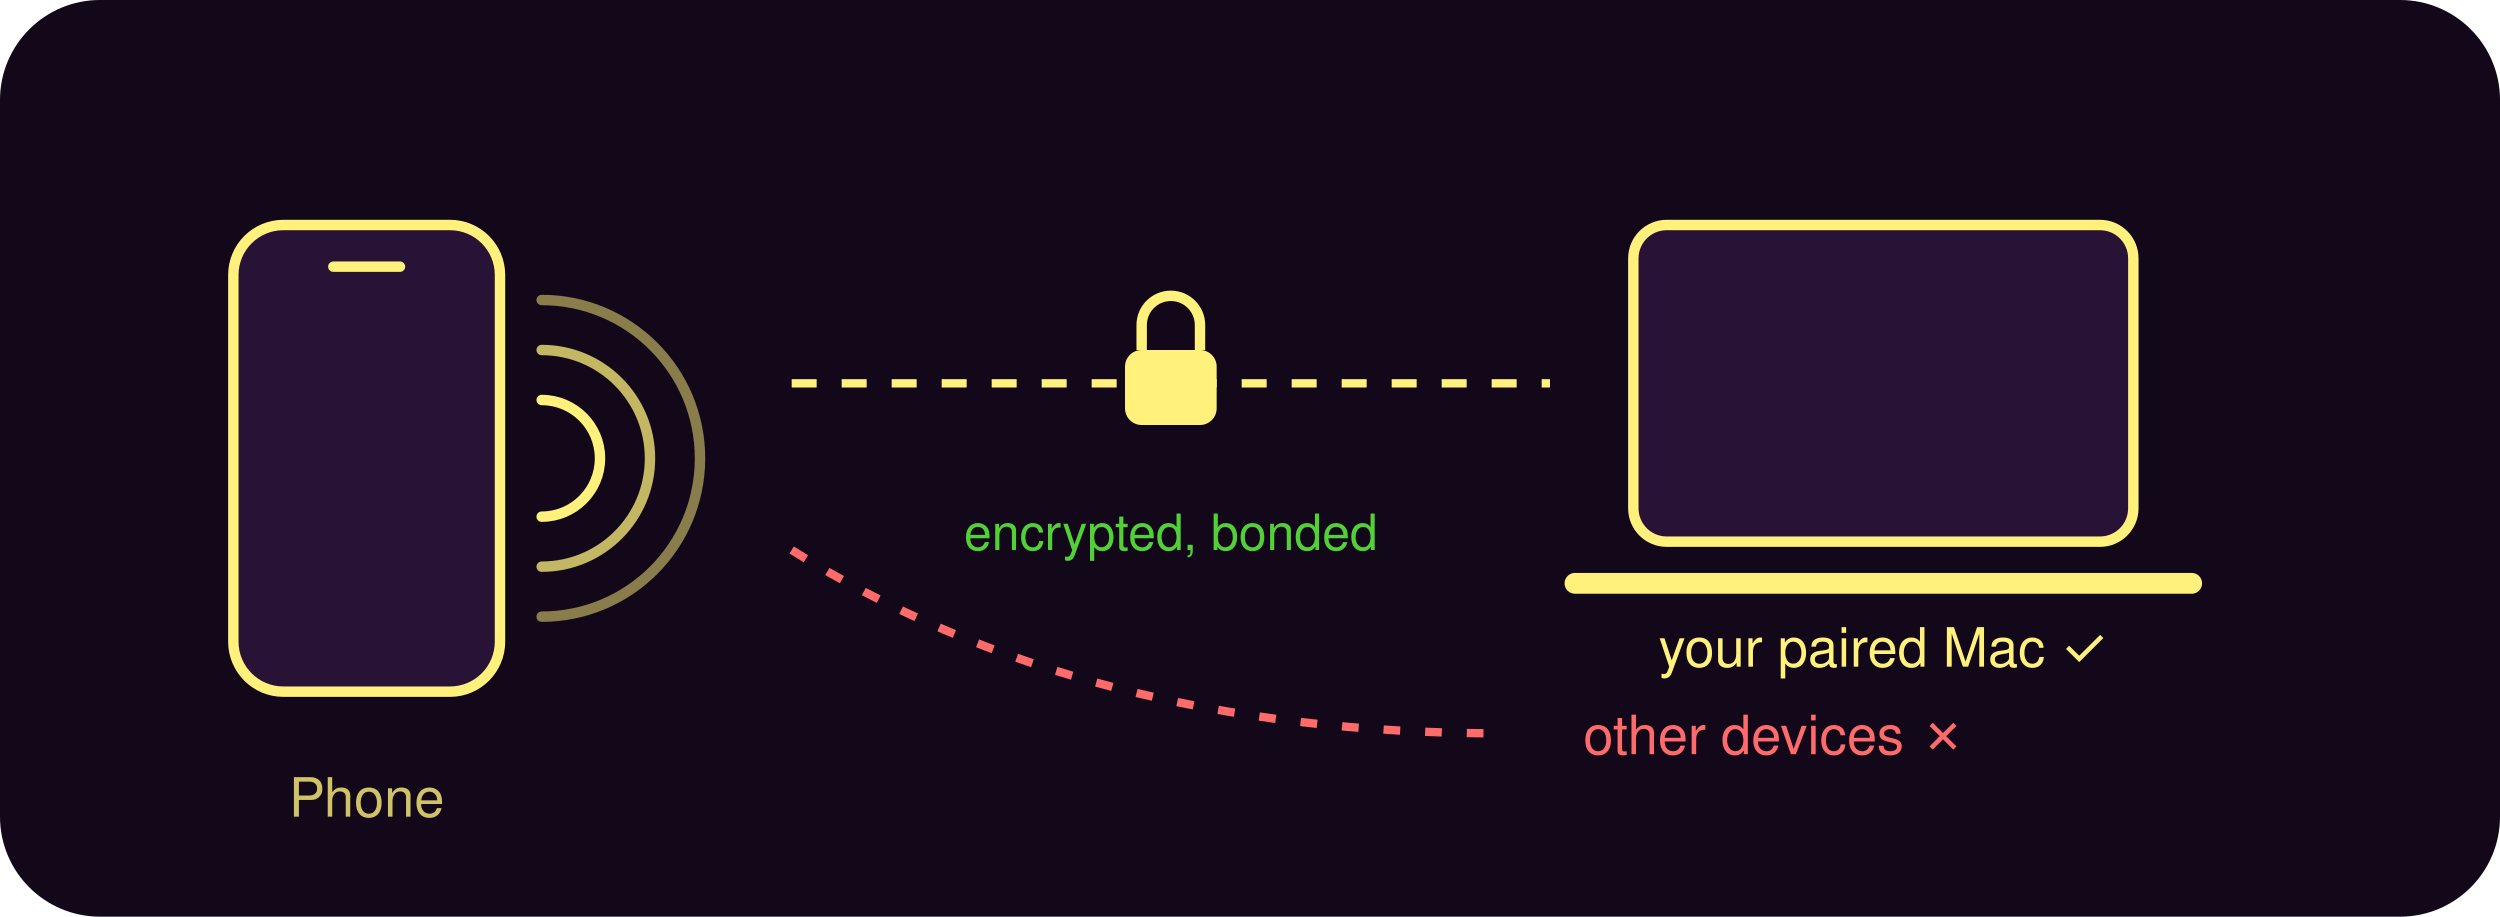
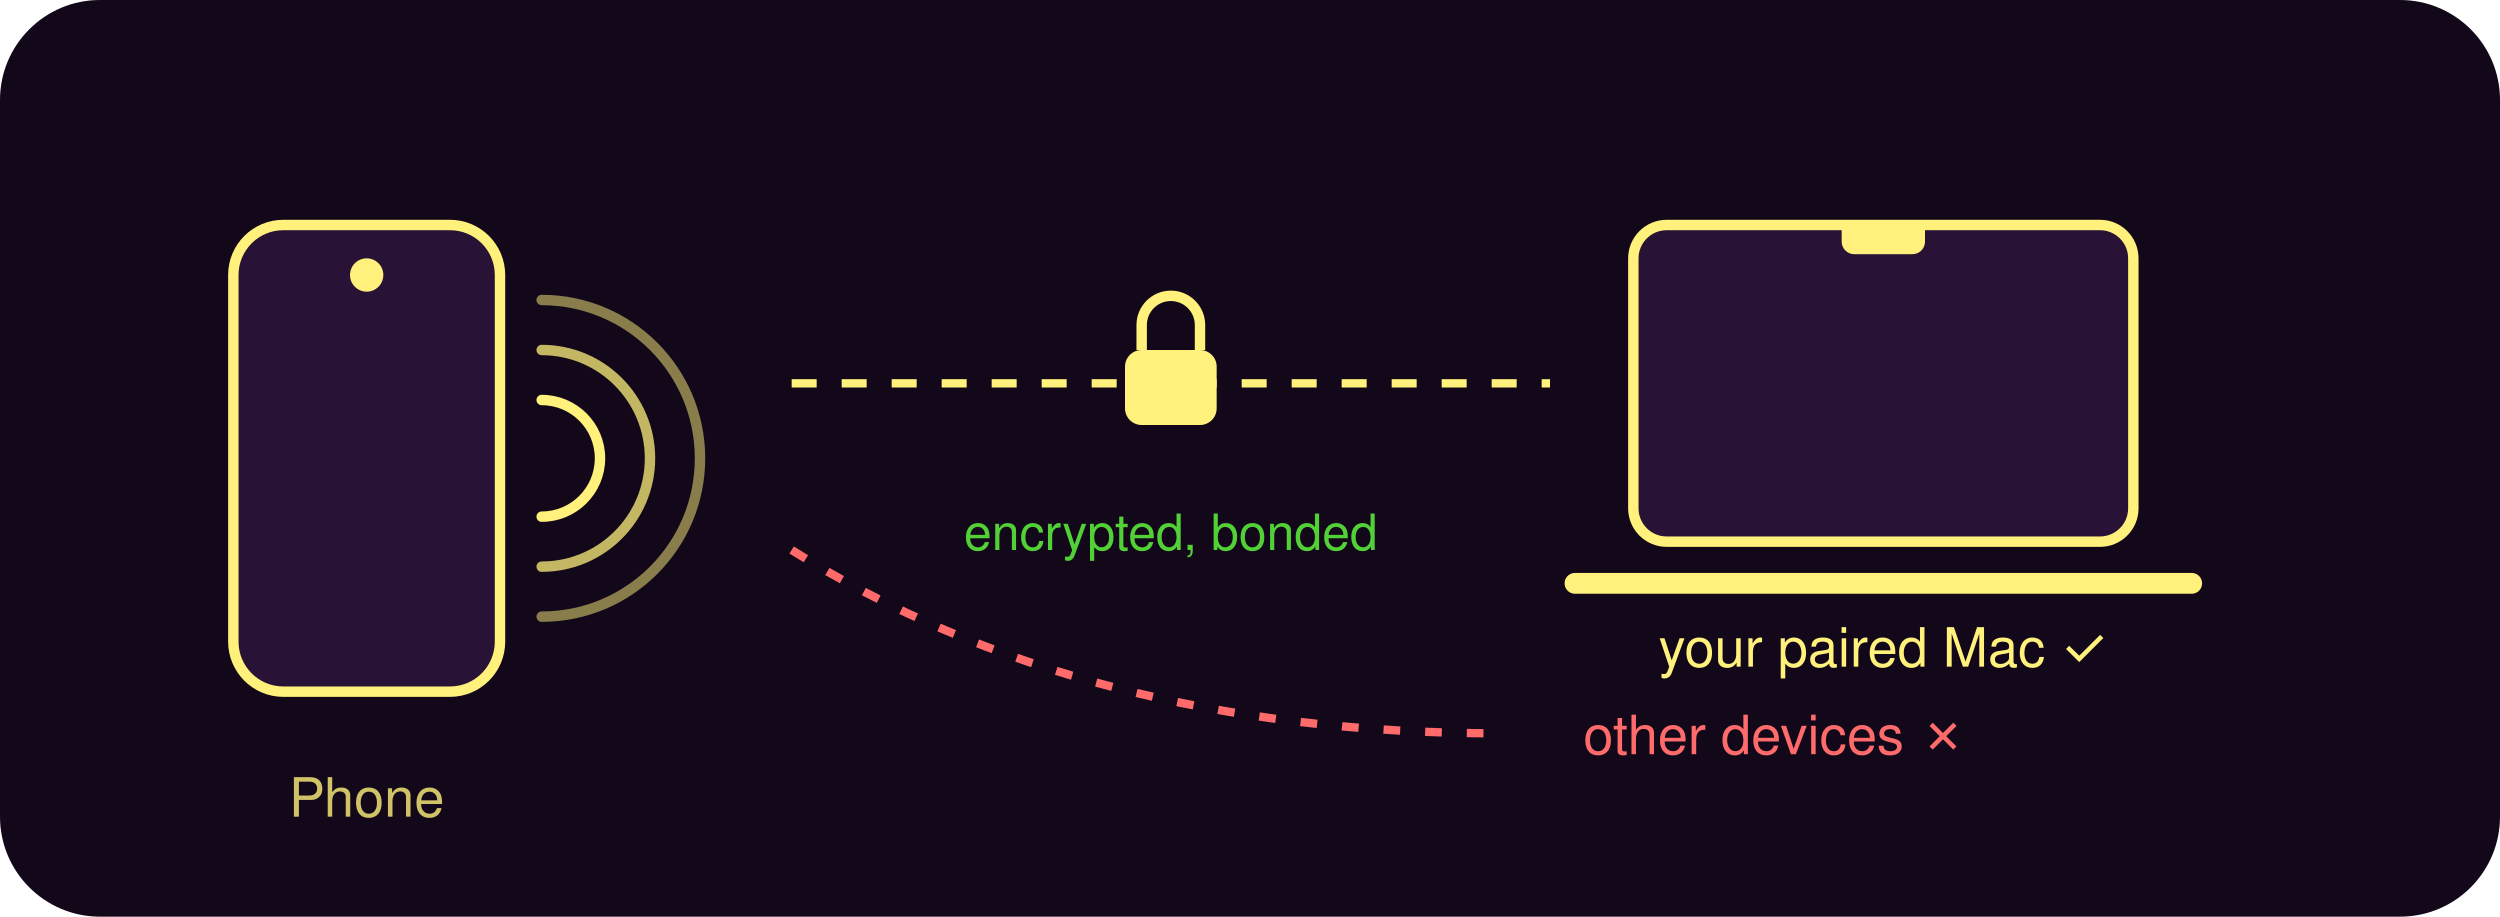
<svg xmlns="http://www.w3.org/2000/svg" viewBox="0 0 600 220" font-family="-apple-system, 'Helvetica Neue', Helvetica, Arial, sans-serif">
  <defs>
    <marker id="arrow" viewBox="0 0 10 10" refX="9" refY="5" markerWidth="8" markerHeight="8" orient="auto">
      <path d="M0 0 L10 5 L0 10 z" fill="#fff17b" />
    </marker>
  </defs>
  <rect width="600" height="220" rx="24" fill="#12081a" />
  <rect x="56" y="54" width="64" height="112" rx="12" fill="#281336" stroke="#fff17b" stroke-width="2.5" />
-   <line x1="80" y1="64" x2="96" y2="64" stroke="#fff17b" stroke-width="2.5" stroke-linecap="round" />
+   <circle cx="88" cy="66" r="4" fill="#fff17b" />
  <path d="M130 96 A14 14 0 0 1 130 124" fill="none" stroke="#fff17b" stroke-width="2.5" stroke-linecap="round" opacity="1.0" transform="translate(0 0)" />
  <path d="M130 84 A26 26 0 0 1 130 136" fill="none" stroke="#fff17b" stroke-width="2.5" stroke-linecap="round" opacity="0.75" transform="translate(0 0)" />
  <path d="M130 72 A38 38 0 0 1 130 148" fill="none" stroke="#fff17b" stroke-width="2.5" stroke-linecap="round" opacity="0.5" transform="translate(0 0)" />
  <text x="88" y="196" text-anchor="middle" fill="#fff17b" font-size="13" font-weight="400" opacity="0.8">Phone</text>
  <path d="M190 92 H372" stroke="#fff17b" stroke-width="2" stroke-dasharray="6 6" />
  <rect x="270" y="84" width="22" height="18" rx="4" fill="#fff17b" />
  <path d="M274 84 V78 a7 7 0 0 1 14 0 V84" fill="none" stroke="#fff17b" stroke-width="2.5" />
  <text x="281" y="132" text-anchor="middle" fill="#51d136" font-size="12" font-weight="400" opacity="1">encrypted, bonded</text>
  <g opacity="1">
    <rect x="392" y="54" width="120" height="76" rx="8" fill="#281336" stroke="#fff17b" stroke-width="2.5" />
+     <path d="M442 54 h20 v4 a3 3 0 0 1 -3 3 h-14 a3 3 0 0 1 -3 -3 z" fill="#fff17b" />
    <path d="M378 140 H526" stroke="#fff17b" stroke-width="5" stroke-linecap="round" />
  </g>
  <text x="452" y="160" text-anchor="middle" fill="#fff17b" font-size="13" font-weight="400" opacity="1">your paired Mac ✓</text>
  <path d="M190 132 Q 260 176 360 176" fill="none" stroke="#ff6b6b" stroke-width="2" stroke-dasharray="4 6" />
  <text x="380" y="181" text-anchor="start" fill="#ff6b6b" font-size="13" font-weight="400" opacity="1">other devices ✗</text>
</svg>
